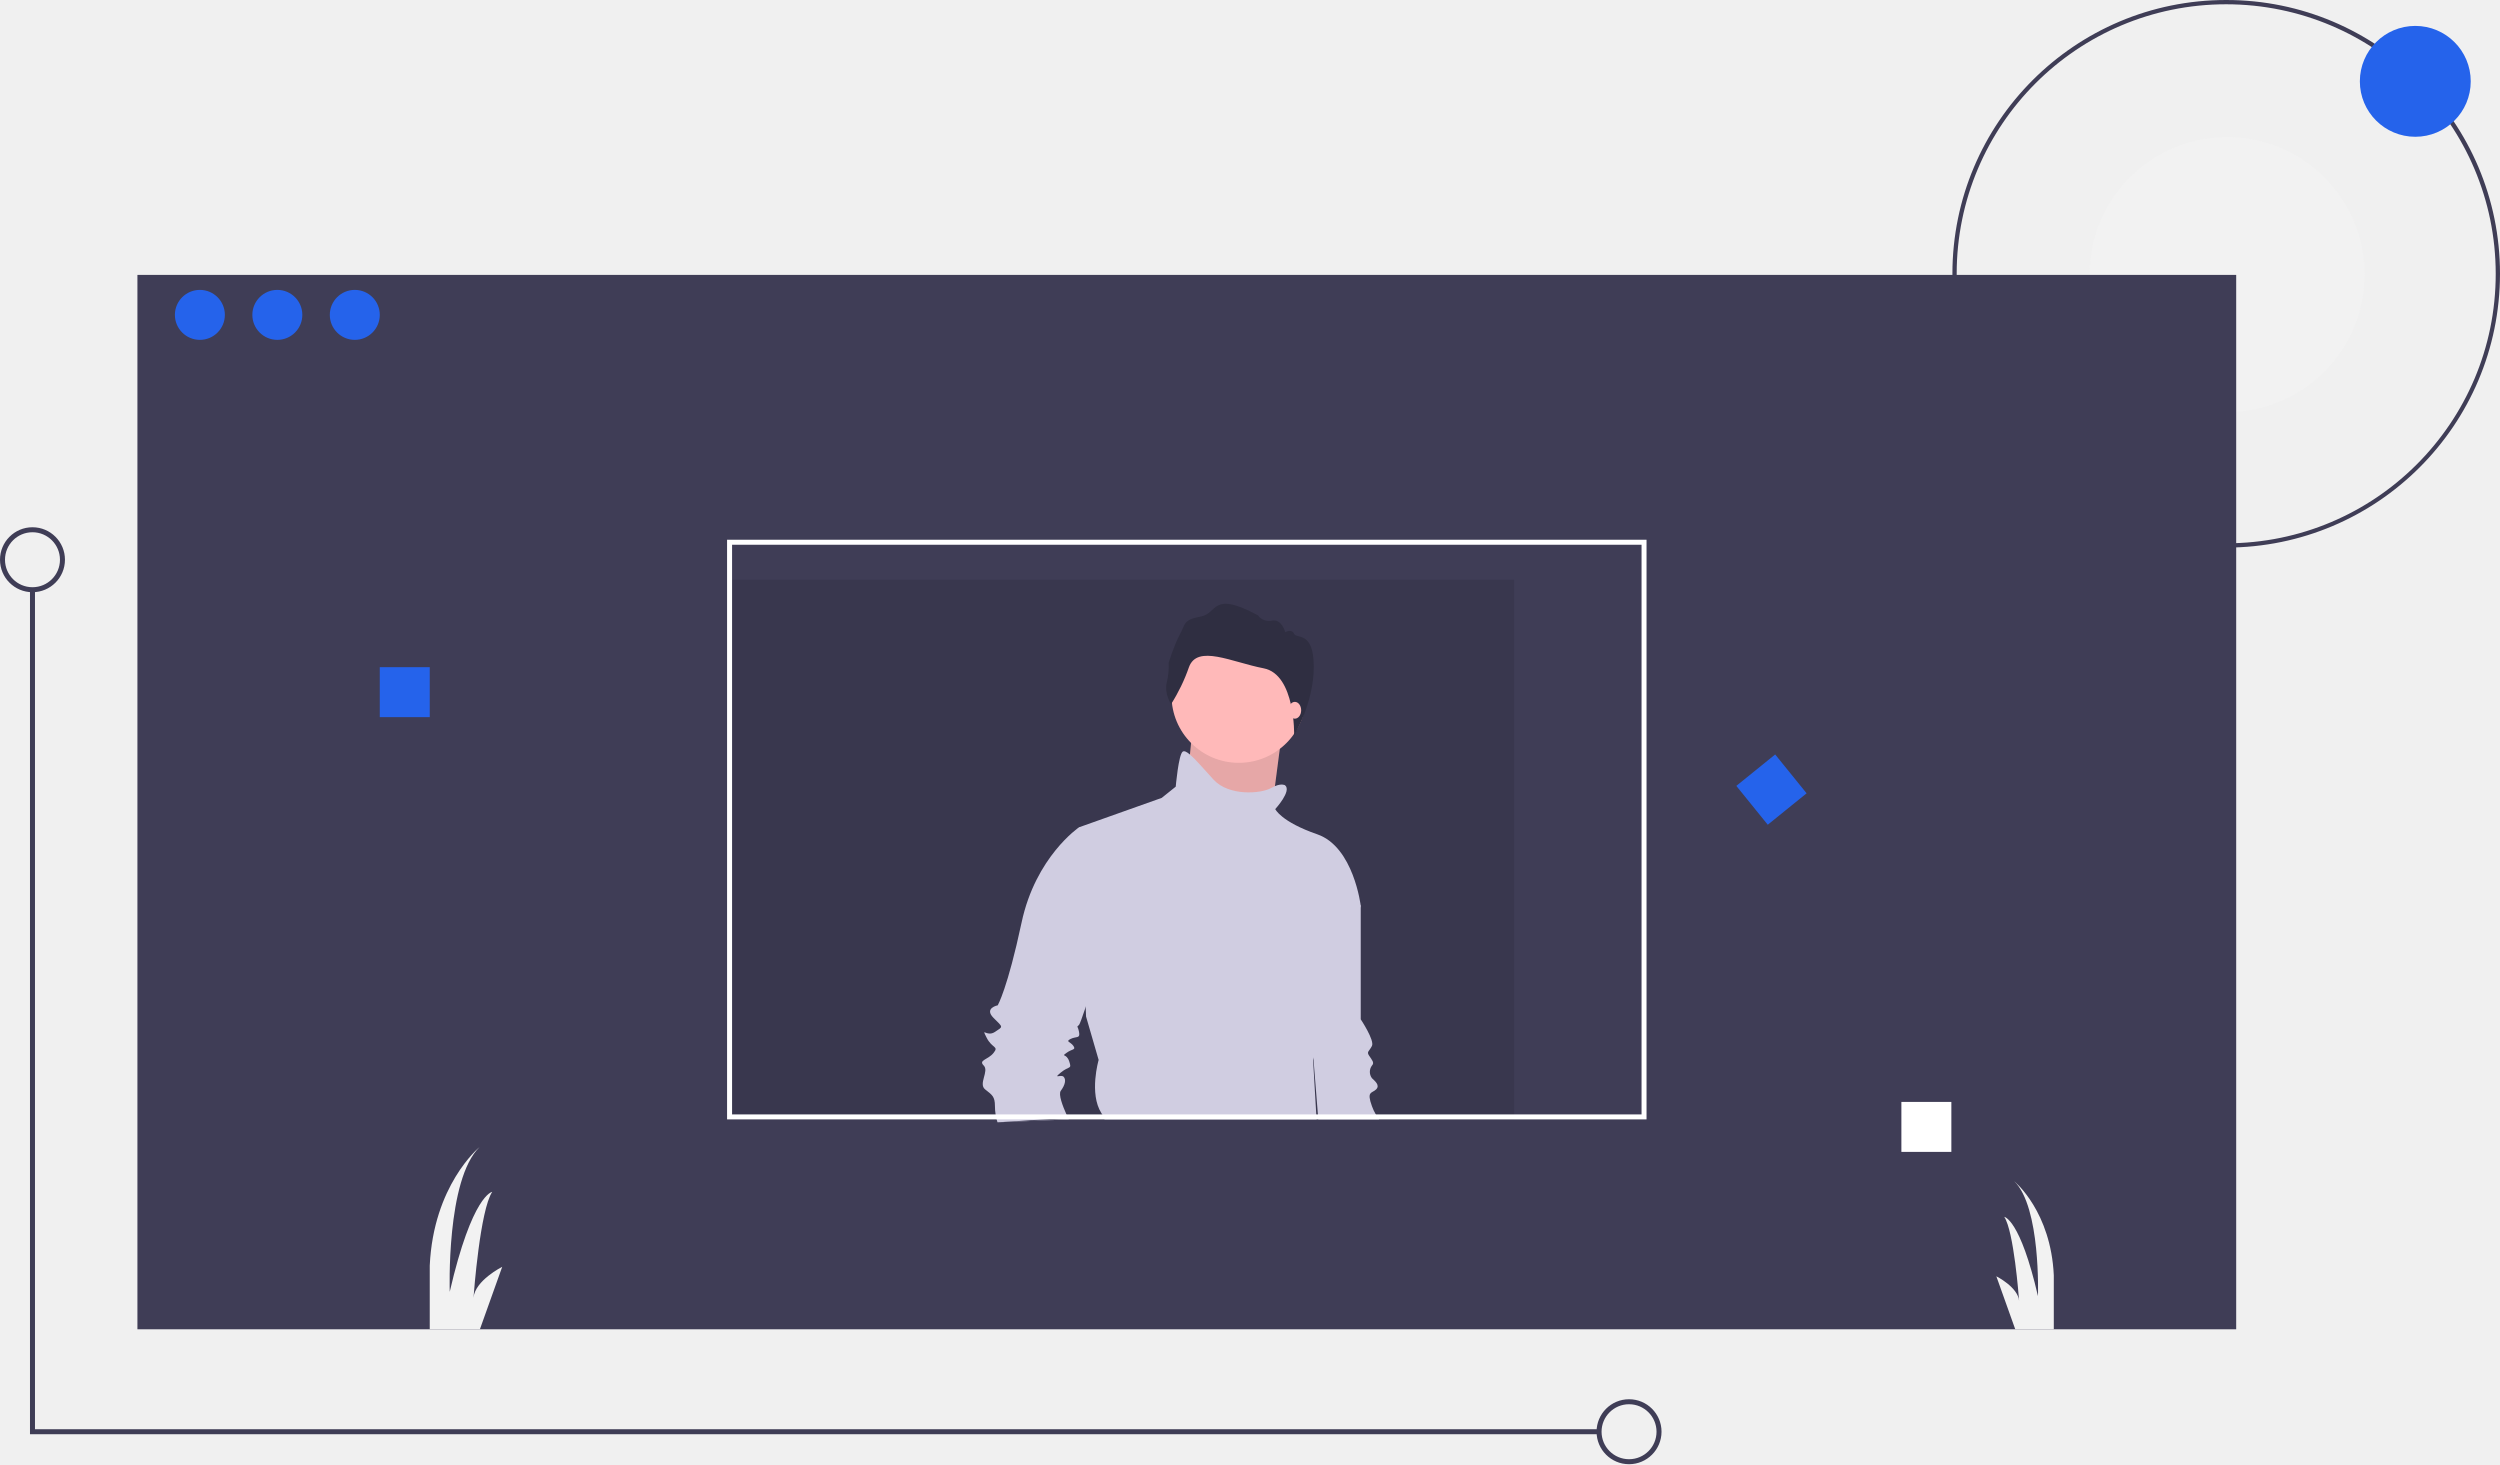
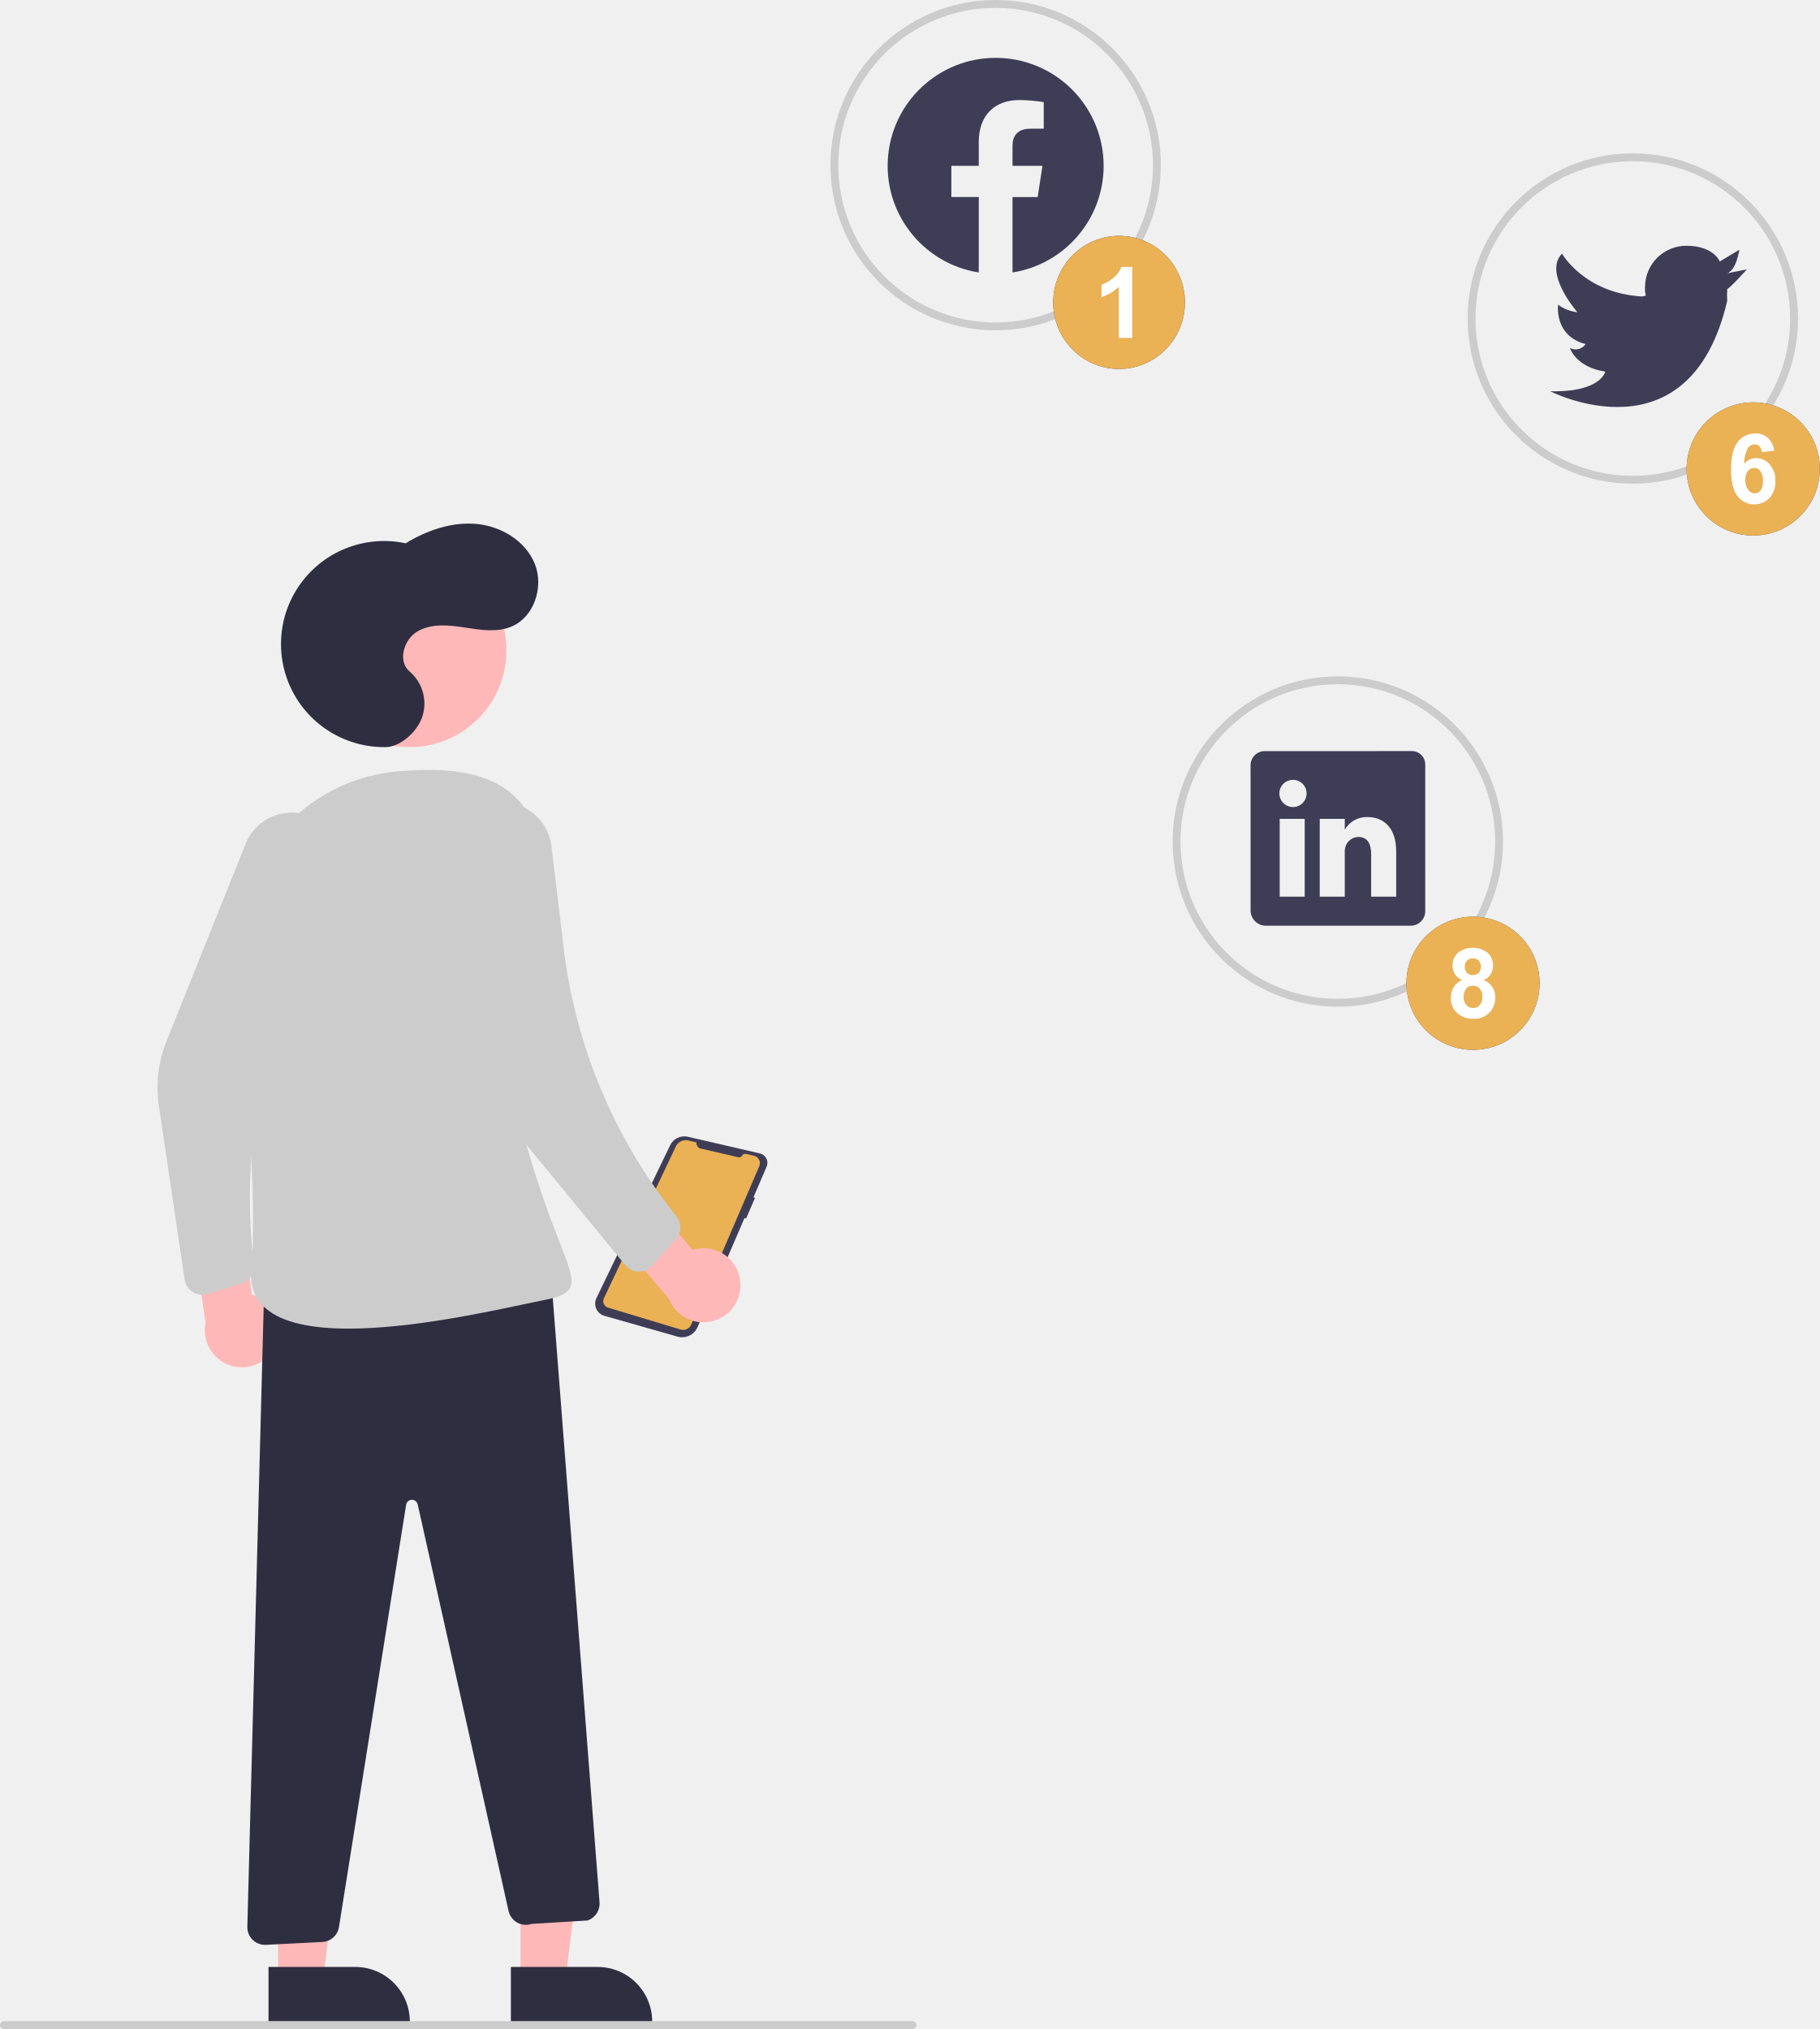
- <svg xmlns="http://www.w3.org/2000/svg" id="e07c9319-842b-449a-9f57-029d5804b779" data-name="Layer 1" width="1168.75" height="684.517" viewBox="0 0 1168.75 684.517">
-   <path d="M1056.375,363.742a128,128,0,1,1,128-128A128.145,128.145,0,0,1,1056.375,363.742Zm0-254a126,126,0,1,0,126,126A126.143,126.143,0,0,0,1056.375,109.742Z" transform="translate(-15.625 -107.7417)" fill="#3f3d56" />
-   <circle cx="1041.179" cy="128.367" r="64.273" fill="#f2f2f2" />
-   <rect x="64.244" y="128.517" width="981.176" height="492.924" fill="#3f3d56" />
-   <rect x="339.908" y="271.021" width="367.941" height="252.303" opacity="0.1" />
-   <circle cx="1129.149" cy="38.028" r="25.917" fill="#2563eb" />
-   <circle cx="93.445" cy="147.206" r="11.681" fill="#2563eb" />
-   <circle cx="129.655" cy="147.206" r="11.681" fill="#2563eb" />
-   <circle cx="165.866" cy="147.206" r="11.681" fill="#2563eb" />
-   <rect x="177.546" y="311.903" width="23.361" height="23.361" fill="#2563eb" />
-   <rect x="888.899" y="515.147" width="23.361" height="23.361" fill="#fff" />
-   <rect x="832.104" y="465.199" width="23.361" height="23.361" transform="translate(-127.7592 529.1579) rotate(-38.97687)" fill="#2563eb" />
-   <polygon points="747.563 670.5 14.017 670.5 14.017 275.693 16.353 275.693 16.353 668.164 747.563 668.164 747.563 670.5" fill="#3f3d56" />
-   <path d="M777.205,792.258a15.185,15.185,0,1,1,15.185-15.185A15.202,15.202,0,0,1,777.205,792.258Zm0-28.034a12.849,12.849,0,1,0,12.849,12.849A12.863,12.863,0,0,0,777.205,764.225Z" transform="translate(-15.625 -107.7417)" fill="#3f3d56" />
-   <path d="M30.81,384.603a15.185,15.185,0,1,1,15.185-15.185A15.202,15.202,0,0,1,30.81,384.603Zm0-28.034a12.849,12.849,0,1,0,12.849,12.849A12.863,12.863,0,0,0,30.81,356.569Z" transform="translate(-15.625 -107.7417)" fill="#3f3d56" />
-   <path d="M250.407,699.981l-10.431,29.202H216.533V699.397c1.729-37.366,22.696-54.934,23.35-55.472-15.757,15.197-14.005,67.736-14.005,67.736,10.513-45.555,19.857-46.723,19.857-46.723-5.653,8.492-8.574,47.12-8.749,49.526C237.686,706.347,250.407,699.981,250.407,699.981Z" transform="translate(-15.625 -107.7417)" fill="#f2f2f2" />
-   <path d="M975.776,703.952v25.23H957.753l-8.842-24.775S958.991,709.454,959.552,715.89c-.14-1.986-2.453-32.542-6.938-39.27,0,0,7.417.923,15.757,37.051,0,0,1.378-41.665-11.108-53.719C957.788,660.383,974.41,674.307,975.776,703.952Z" transform="translate(-15.625 -107.7417)" fill="#f2f2f2" />
-   <path d="M660.34,631.06H631.93l-.19-2.33-2.07-25.97v-.01l-2.15-27,13.11-55.69,11.14,11.14V584.27s6.55,9.83,5.24,12.45-2.62,2.62-1.31,4.58c1.31,1.97,2.62,3.28,1.31,4.59a4.92,4.92,0,0,0,0,5.9c1.31,1.31,3.93,3.27,1.96,5.24-1.96,1.96-4.58.65-1.96,7.86a23.001,23.001,0,0,0,1.8,3.84A25.502,25.502,0,0,0,660.34,631.06Z" transform="translate(-15.625 -107.7417)" fill="#d0cde1" />
-   <polygon points="557.189 343.847 553.258 383.159 593.225 389.056 596.173 366.452 599.122 343.847 557.189 343.847" fill="#ffb9b9" />
-   <polygon points="557.189 343.847 553.258 383.159 593.225 389.056 596.173 366.452 599.122 343.847 557.189 343.847" opacity="0.1" />
-   <circle cx="579.138" cy="325.174" r="31.45" fill="#ffb9b9" />
-   <path d="M515.29,631.06c-.11-.23-.23-.47-.35-.73-.23-.49-.48-1.02-.75-1.6-1.74-3.88-3.87-9.4-2.64-11.05,1.97-2.62,2.62-5.24,1.31-6.55s-5.24,1.31-1.31-1.97c3.93-3.27,5.24-1.31,3.93-5.24s-3.93-1.96-1.31-3.93c2.62-1.96,4.59-1.31,3.28-3.27-1.31-1.97-3.93-1.97-1.31-3.28s4.59,0,3.93-3.28c-.66-3.27-1.31-1.96,0-3.27.34-.34,1.53-3.64,3.12-8.35,4.45-13.31,11.95-37.86,11.95-38.83,0-1.31-10.48-42.58-10.48-42.58l-4.59-2.63s-20.31,13.76-26.86,44.56c-6.56,30.79-11.14,38.66-11.14,38.66s-6.55,1.31-1.97,5.89c4.59,4.59,4.59,3.93.66,6.55s-6.55-2.62-3.93,2.62c2.62,5.25,5.89,3.94,3.27,7.21-2.62,3.28-7.2,3.28-4.58,5.9s-2.62,8.52.65,11.14c3.28,2.62,4.59,3.27,4.59,7.86a24.268,24.268,0,0,0,.31,3.84,19.597,19.597,0,0,0,.48,2.33c.15.61.3,1.07.4,1.36Z" transform="translate(-15.625 -107.7417)" fill="#d0cde1" />
-   <polygon points="499.665 523.318 502.335 523.318 502.475 522.388 499.315 522.588 487.825 523.318 466.325 524.678 499.665 523.318" fill="#3f3d56" />
-   <path d="M529.24,603.27l-5.89-20.31-.16-4.42-3.12-84.04,38.66-13.75L565.28,475.5s1.31-15.07,3.28-16.38c.71-.47,1.85.08,3.36,1.36,2.65,2.25,6.45,6.74,11.05,11.75,7.21,7.86,22.28,6.55,26.86,3.93a15.468,15.468,0,0,1,1.83-.91c3.29-1.36,4.72-.4,4.72-.4,3.28,2.62-4.58,11.14-4.58,11.14s2.62,5.89,19.65,11.79c17.04,5.9,20.32,33.42,20.32,33.42s-20.32,55.03-19.66,58.96c.56,3.37-1.76,10.59-2.44,12.59v.01c-.11.32-.18.51-.18.51l1.49,25.46.14,2.33H532.01a13.478,13.478,0,0,0-1.11-2.33c-.11-.18-.23-.37-.35-.56C524.66,618.99,529.24,603.27,529.24,603.27Z" transform="translate(-15.625 -107.7417)" fill="#d0cde1" />
-   <path d="M563.095,436.944s-3.266-4.899-2.01-10.174a30.837,30.837,0,0,0,.879-9.17s2.638-8.542,5.276-13.315,1.382-6.783,9.672-8.29,4.899-12.31,26.755-.628a6.41,6.41,0,0,0,6.657,2.512c4.522-.879,6.155,5.401,6.155,5.401s3.015-1.759,4.145.754,9.191-1.508,9.191,15.45-9.173,32.105-9.173,32.105.672-28.524-14.275-31.414-31.026-11.305-34.92-.502A82.35,82.35,0,0,1,563.095,436.944Z" transform="translate(-15.625 -107.7417)" fill="#2f2e41" />
-   <ellipse cx="605.346" cy="332.054" rx="2.948" ry="3.931" fill="#ffb9b9" />
-   <path d="M355.53,360.07V631.06H785.38V360.07ZM783.05,628.73H357.87V362.41H783.05Z" transform="translate(-15.625 -107.7417)" fill="#fff" />
+ <svg xmlns="http://www.w3.org/2000/svg" id="f4bb5715-a48d-4f63-b868-20e22843da81" data-name="Layer 1" width="462.678" height="515.972" viewBox="0 0 462.678 515.972">
+   <path d="M562.284,485.47a2.459,2.459,0,0,1,1.286,3.231l-3.339,7.756.378.193-2.277,5.264-.364-.202L546.006,529.499a4.264,4.264,0,0,1-5.082,2.416l-18.6-5.285a3.228,3.228,0,0,1-2.025-4.507l18.748-38.878a3.994,3.994,0,0,1,4.498-2.156l18.302,4.239h0A2.456,2.456,0,0,1,562.284,485.47Z" transform="translate(-368.6608 -192.0138)" fill="#3f3d56" />
+   <path d="M546.803,484.086l9.622,2.228a.808.808,0,0,0,.895-.407h0a.916.916,0,0,1,1.014-.461l2.027.469a1.94,1.94,0,0,1,1.345,2.656l-17.314,40.297a2.215,2.215,0,0,1-2.675,1.246l-18.47-5.573a1.71,1.71,0,0,1-1.052-2.369l18.299-38.629a2.76,2.76,0,0,1,3.117-1.507l2.136.495A1.382,1.382,0,0,0,546.803,484.086Z" transform="translate(-368.6608 -192.0138)" fill="#eab155" />
+   <path d="M621.797,276.014a42,42,0,1,1,42-42A42.048,42.048,0,0,1,621.797,276.014Zm0-82a40,40,0,1,0,40,40A40.045,40.045,0,0,0,621.797,194.014Z" transform="translate(-368.6608 -192.0138)" fill="#ccc" />
+   <path d="M783.797,315.014a42,42,0,1,1,42-42A42.048,42.048,0,0,1,783.797,315.014Zm0-82a40,40,0,1,0,40,40A40.045,40.045,0,0,0,783.797,233.014Z" transform="translate(-368.6608 -192.0138)" fill="#ccc" />
+   <path d="M708.797,448.014a42,42,0,1,1,42-42A42.048,42.048,0,0,1,708.797,448.014Zm0-82a40,40,0,1,0,40,40A40.045,40.045,0,0,0,708.797,366.014Z" transform="translate(-368.6608 -192.0138)" fill="#ccc" />
+   <path d="M807.797,261.512l5-1s-4.2,4.7-5,5h0a20.122,20.122,0,0,0,0,3c-9.6,41.2-45,23-45,23,12.9.3,14-5,14-5-7.5-1.1-9-6-9-6a3.09,3.09,0,0,0,4-1c-8.1-2.1-7-10-7-10a10.4,10.4,0,0,0,4.9,1.9c-.9-1.1-8.5-10.2-3.9-14.9,0,0,5.6,10,20.3,10.9l1-.2a7.85,7.85,0,0,1-.2-2.2,10.5,10.5,0,0,1,10.5-10.5c7,0,8.5,4,8.5,4l5-3C810.797,255.512,810.297,260.512,807.797,261.512Z" transform="translate(-368.6608 -192.0138)" fill="#3f3d56" />
+   <path d="M727.467,383.012l-37.063.003a3.622,3.622,0,0,0-3.794,3.459l.003,37.145a3.907,3.907,0,0,0,3.795,3.805l37.052-.003a3.709,3.709,0,0,0,3.562-3.806l-.003-37.145A3.405,3.405,0,0,0,727.467,383.012ZM700.379,420.032l-6.362.001-.002-19.781,6.362-.001Zm-2.963-22.788-.046,0a3.459,3.459,0,1,1,.046,0Zm26.215,22.786-6.362.001-.001-10.816c-0-2.591-.926-4.362-3.228-4.361a3.479,3.479,0,0,0-3.262,2.349,4.286,4.286,0,0,0-.22,1.562l.001,11.267-6.362.001-.002-19.781,6.362-.001 0,2.753a6.442,6.442,0,0,1,5.737-3.216c4.176-0,7.336,2.752,7.336,8.687Z" transform="translate(-368.6608 -192.0138)" fill="#3f3d56" />
+   <path d="M649.253,234.179a27.456,27.456,0,1,0-31.746,27.124v-19.185H610.534v-7.939h6.973v-6.05c0-6.88,4.1-10.683,10.371-10.683a42.192,42.192,0,0,1,6.147.537v6.757h-3.464c-3.409,0-4.475,2.116-4.475,4.29v5.15h7.614l-1.216,7.939H626.086v19.186a27.464,27.464,0,0,0,23.167-27.126Z" transform="translate(-368.6608 -192.0138)" fill="#3f3d56" fill-rule="evenodd" />
+   <polygon points="132.337 503.46 143.769 503.459 149.206 459.363 132.333 459.364 132.337 503.46" fill="#ffb8b8" />
+   <path d="M498.548,692.206h35.93a0,0,0,0,1,0,0V706.088a0,0,0,0,1,0,0H512.43A13.882,13.882,0,0,1,498.548,692.206v0A0,0,0,0,1,498.548,692.206Z" transform="translate(664.4281 1206.234) rotate(179.9948)" fill="#2f2e41" />
+   <polygon points="70.715 503.46 82.148 503.459 87.584 459.363 70.711 459.364 70.715 503.46" fill="#ffb8b8" />
+   <path d="M436.927,692.206h35.93a0,0,0,0,1,0,0V706.088a0,0,0,0,1,0,0H450.809a13.882,13.882,0,0,1-13.882-13.882v0A0,0,0,0,1,436.927,692.206Z" transform="translate(541.1856 1206.239) rotate(179.9948)" fill="#2f2e41" />
+   <circle cx="104.196" cy="165.424" r="24.561" fill="#ffb8b8" />
+   <path d="M556.84,517.616a9.377,9.377,0,0,0-12.092-7.779l-13.726-16.454-12.034,5.903,19.71,22.965a9.428,9.428,0,0,0,18.142-4.633Z" transform="translate(-368.6608 -192.0138)" fill="#ffb8b8" />
+   <path d="M438.706,534.257a9.377,9.377,0,0,0-6.031-13.052l-2.756-21.25-13.322-1.475,4.313,29.955a9.428,9.428,0,0,0,17.796,5.823Z" transform="translate(-368.6608 -192.0138)" fill="#ffb8b8" />
+   <path d="M420.062,521.264a4.501,4.501,0,0,1-4.451-3.839l-6.557-44.159a31.74,31.74,0,0,1,1.931-16.453l20.131-50.24a12.584,12.584,0,0,1,21.609-3.052h0a12.559,12.559,0,0,1,1.56,12.868l-9.49,21.228a144.868,144.868,0,0,0-11.624,75.969A4.499,4.499,0,0,1,430.023,518.412l-8.639,2.653A4.508,4.508,0,0,1,420.062,521.264Z" transform="translate(-368.6608 -192.0138)" fill="#ccc" />
+   <path d="M466.877,381.998a26.205,26.205,0,1,1,4.91-51.825c5.401-3.28,11.681-5.486,17.975-4.925s12.518,4.298,14.872,10.162-.175,13.594-6.027,15.977c-3.752,1.528-7.989.787-11.993.171s-8.372-1.018-11.856,1.048-5.051,7.605-1.93,10.188a10.738,10.738,0,0,1,3.084,11.82C474.343,378.67,470.062,381.929,466.877,381.998Z" transform="translate(-368.6608 -192.0138)" fill="#2f2e41" />
+   <path d="M436.048,686.59a4.5,4.5,0,0,1-4.501-4.619l4.369-165.816.476-.011,72.226-1.575L521.09,675.806a4.514,4.514,0,0,1-2.981,4.562l-.137.028-14.176.866a4.5,4.5,0,0,1-5.83-3.283L474.859,574.583a1.5,1.5,0,0,0-2.945.092L454.842,682.064a4.521,4.521,0,0,1-4.215,3.788l-14.352.732Q436.161,686.59,436.048,686.59Z" transform="translate(-368.6608 -192.0138)" fill="#2f2e41" />
+   <path d="M457.305,529.88c-8.988,0-16.837-1.358-21.171-5.232-2.785-2.49-3.99-5.875-3.58-10.063,1.54-15.743-1.129-50.248-3.639-76.422a46.495,46.495,0,0,1,10.72-34.275,44.279,44.279,0,0,1,30.869-15.771c8.269-.589,27.631-1.962,33.65,13.453,9.041,23.156,4.619,33.775.343,44.045-3.633,8.725-7.39,17.747-2.785,34.688a253.105,253.105,0,0,0,9.227,27.598c2.494,6.395,3.745,9.604,2.59,11.7-.912,1.654-3.186,2.374-7.063,3.125-1.266.246-2.94.601-4.933,1.025C491.399,525.902,472.685,529.88,457.305,529.88Z" transform="translate(-368.6608 -192.0138)" fill="#ccc" />
+   <path d="M531.096,515.367c-.035,0-.069,0-.104-.001a4.496,4.496,0,0,1-3.375-1.644l-25.459-31.024a48.428,48.428,0,0,1-10.372-23.045L483.946,410.662a12.584,12.584,0,1,1,24.92-3.487l3.116,25.985a134.263,134.263,0,0,0,26.944,65.934l1.781,2.311a4.499,4.499,0,0,1-.22,5.758l-6.047,6.716A4.496,4.496,0,0,1,531.096,515.367Z" transform="translate(-368.6608 -192.0138)" fill="#ccc" />
+   <ellipse cx="284.515" cy="76.902" rx="16.745" ry="16.929" fill="#3f3d56" />
+   <path d="M656.525,277.945h-3.409v-12.991a11.733,11.733,0,0,1-4.406,2.612v-3.128a9.838,9.838,0,0,0,2.9-1.674,6.349,6.349,0,0,0,2.148-2.877h2.767Z" transform="translate(-368.6608 -192.0138)" fill="#3f3d56" />
+   <ellipse cx="284.515" cy="76.902" rx="16.745" ry="16.929" fill="#eab155" />
+   <path d="M656.525,277.945h-3.409v-12.991a11.733,11.733,0,0,1-4.406,2.612v-3.128a9.838,9.838,0,0,0,2.9-1.674,6.349,6.349,0,0,0,2.148-2.877h2.767Z" transform="translate(-368.6608 -192.0138)" fill="#fff" />
+   <circle cx="445.749" cy="119.247" r="16.929" fill="#3f3d56" />
+   <path d="M812.399,314.028a3.964,3.964,0,0,0,.726,2.551,2.105,2.105,0,0,0,1.66.9,1.859,1.859,0,0,0,1.499-.736,3.84,3.84,0,0,0,.6-2.412,4.017,4.017,0,0,0-.646-2.528,2.02,2.02,0,0,0-3.193-.037A3.434,3.434,0,0,0,812.399,314.028Zm7.343-7.394-3.136.363a2.437,2.437,0,0,0-.6-1.495,1.702,1.702,0,0,0-1.256-.482,2.097,2.097,0,0,0-1.735.964,8.433,8.433,0,0,0-.894,4.018,3.723,3.723,0,0,1,3.009-1.498,4.505,4.505,0,0,1,3.475,1.618,6.02,6.02,0,0,1,1.447,4.173,6.147,6.147,0,0,1-1.521,4.355,5.377,5.377,0,0,1-8.115-.441q-1.649-2.08-1.649-6.821,0-4.862,1.718-7.009a5.448,5.448,0,0,1,4.461-2.147,4.606,4.606,0,0,1,3.187,1.127,5.375,5.375,0,0,1,1.609,3.275Z" transform="translate(-368.6608 -192.0138)" fill="#3f3d56" />
+   <circle cx="445.749" cy="119.247" r="16.929" fill="#eab155" />
+   <path d="M812.399,314.028a3.964,3.964,0,0,0,.726,2.551,2.105,2.105,0,0,0,1.66.9,1.859,1.859,0,0,0,1.499-.736,3.84,3.84,0,0,0,.6-2.412,4.017,4.017,0,0,0-.646-2.528,2.02,2.02,0,0,0-3.193-.037A3.434,3.434,0,0,0,812.399,314.028Zm7.343-7.394-3.136.363a2.437,2.437,0,0,0-.6-1.495,1.702,1.702,0,0,0-1.256-.482,2.097,2.097,0,0,0-1.735.964,8.433,8.433,0,0,0-.894,4.018,3.723,3.723,0,0,1,3.009-1.498,4.505,4.505,0,0,1,3.475,1.618,6.02,6.02,0,0,1,1.447,4.173,6.147,6.147,0,0,1-1.521,4.355,5.377,5.377,0,0,1-8.115-.441q-1.649-2.08-1.649-6.821,0-4.862,1.718-7.009a5.448,5.448,0,0,1,4.461-2.147,4.606,4.606,0,0,1,3.187,1.127,5.375,5.375,0,0,1,1.609,3.275Z" transform="translate(-368.6608 -192.0138)" fill="#fff" />
+   <circle cx="374.505" cy="250.044" r="16.929" fill="#3f3d56" />
+   <path d="M741.07,437.826a2.152,2.152,0,0,0,.556,1.578,1.977,1.977,0,0,0,1.48.567,2.002,2.002,0,0,0,1.498-.572,2.165,2.165,0,0,0,.562-1.585,2.1,2.1,0,0,0-.555-1.525,1.957,1.957,0,0,0-1.47-.572,2.008,2.008,0,0,0-1.51.578A2.107,2.107,0,0,0,741.07,437.826Zm-.304,7.571a3.169,3.169,0,0,0,.697,2.181,2.233,2.233,0,0,0,1.738.784,2.154,2.154,0,0,0,1.686-.754,3.18,3.18,0,0,0,.667-2.175,2.86,2.86,0,0,0-.678-1.994,2.213,2.213,0,0,0-1.721-.755,2.035,2.035,0,0,0-1.797.857A3.204,3.204,0,0,0,740.766,445.397Zm-.374-4.16a3.858,3.858,0,0,1-1.856-1.525,4.06,4.06,0,0,1-.579-2.126,4.34,4.34,0,0,1,1.34-3.268,6.259,6.259,0,0,1,7.61,0,4.322,4.322,0,0,1,1.352,3.268,3.876,3.876,0,0,1-2.366,3.652,4.481,4.481,0,0,1,2.916,4.339,5.232,5.232,0,0,1-5.549,5.51,5.984,5.984,0,0,1-3.899-1.265,5.001,5.001,0,0,1-1.838-4.1,5.176,5.176,0,0,1,.691-2.632A4.479,4.479,0,0,1,740.392,441.238Z" transform="translate(-368.6608 -192.0138)" fill="#3f3d56" />
+   <circle cx="374.505" cy="250.044" r="16.929" fill="#eab155" />
+   <path d="M741.07,437.826a2.152,2.152,0,0,0,.556,1.578,1.977,1.977,0,0,0,1.48.567,2.002,2.002,0,0,0,1.498-.572,2.165,2.165,0,0,0,.562-1.585,2.1,2.1,0,0,0-.555-1.525,1.957,1.957,0,0,0-1.47-.572,2.008,2.008,0,0,0-1.51.578A2.107,2.107,0,0,0,741.07,437.826Zm-.304,7.571a3.169,3.169,0,0,0,.697,2.181,2.233,2.233,0,0,0,1.738.784,2.154,2.154,0,0,0,1.686-.754,3.18,3.18,0,0,0,.667-2.175,2.86,2.86,0,0,0-.678-1.994,2.213,2.213,0,0,0-1.721-.755,2.035,2.035,0,0,0-1.797.857A3.204,3.204,0,0,0,740.766,445.397Zm-.374-4.16a3.858,3.858,0,0,1-1.856-1.525,4.06,4.06,0,0,1-.579-2.126,4.34,4.34,0,0,1,1.34-3.268,6.259,6.259,0,0,1,7.61,0,4.322,4.322,0,0,1,1.352,3.268,3.876,3.876,0,0,1-2.366,3.652,4.481,4.481,0,0,1,2.916,4.339,5.232,5.232,0,0,1-5.549,5.51,5.984,5.984,0,0,1-3.899-1.265,5.001,5.001,0,0,1-1.838-4.1,5.176,5.176,0,0,1,.691-2.632A4.479,4.479,0,0,1,740.392,441.238Z" transform="translate(-368.6608 -192.0138)" fill="#fff" />
+   <path d="M600.661,707.986h-231a1,1,0,0,1,0-2h231a1,1,0,0,1,0,2Z" transform="translate(-368.6608 -192.0138)" fill="#ccc" />
</svg>
